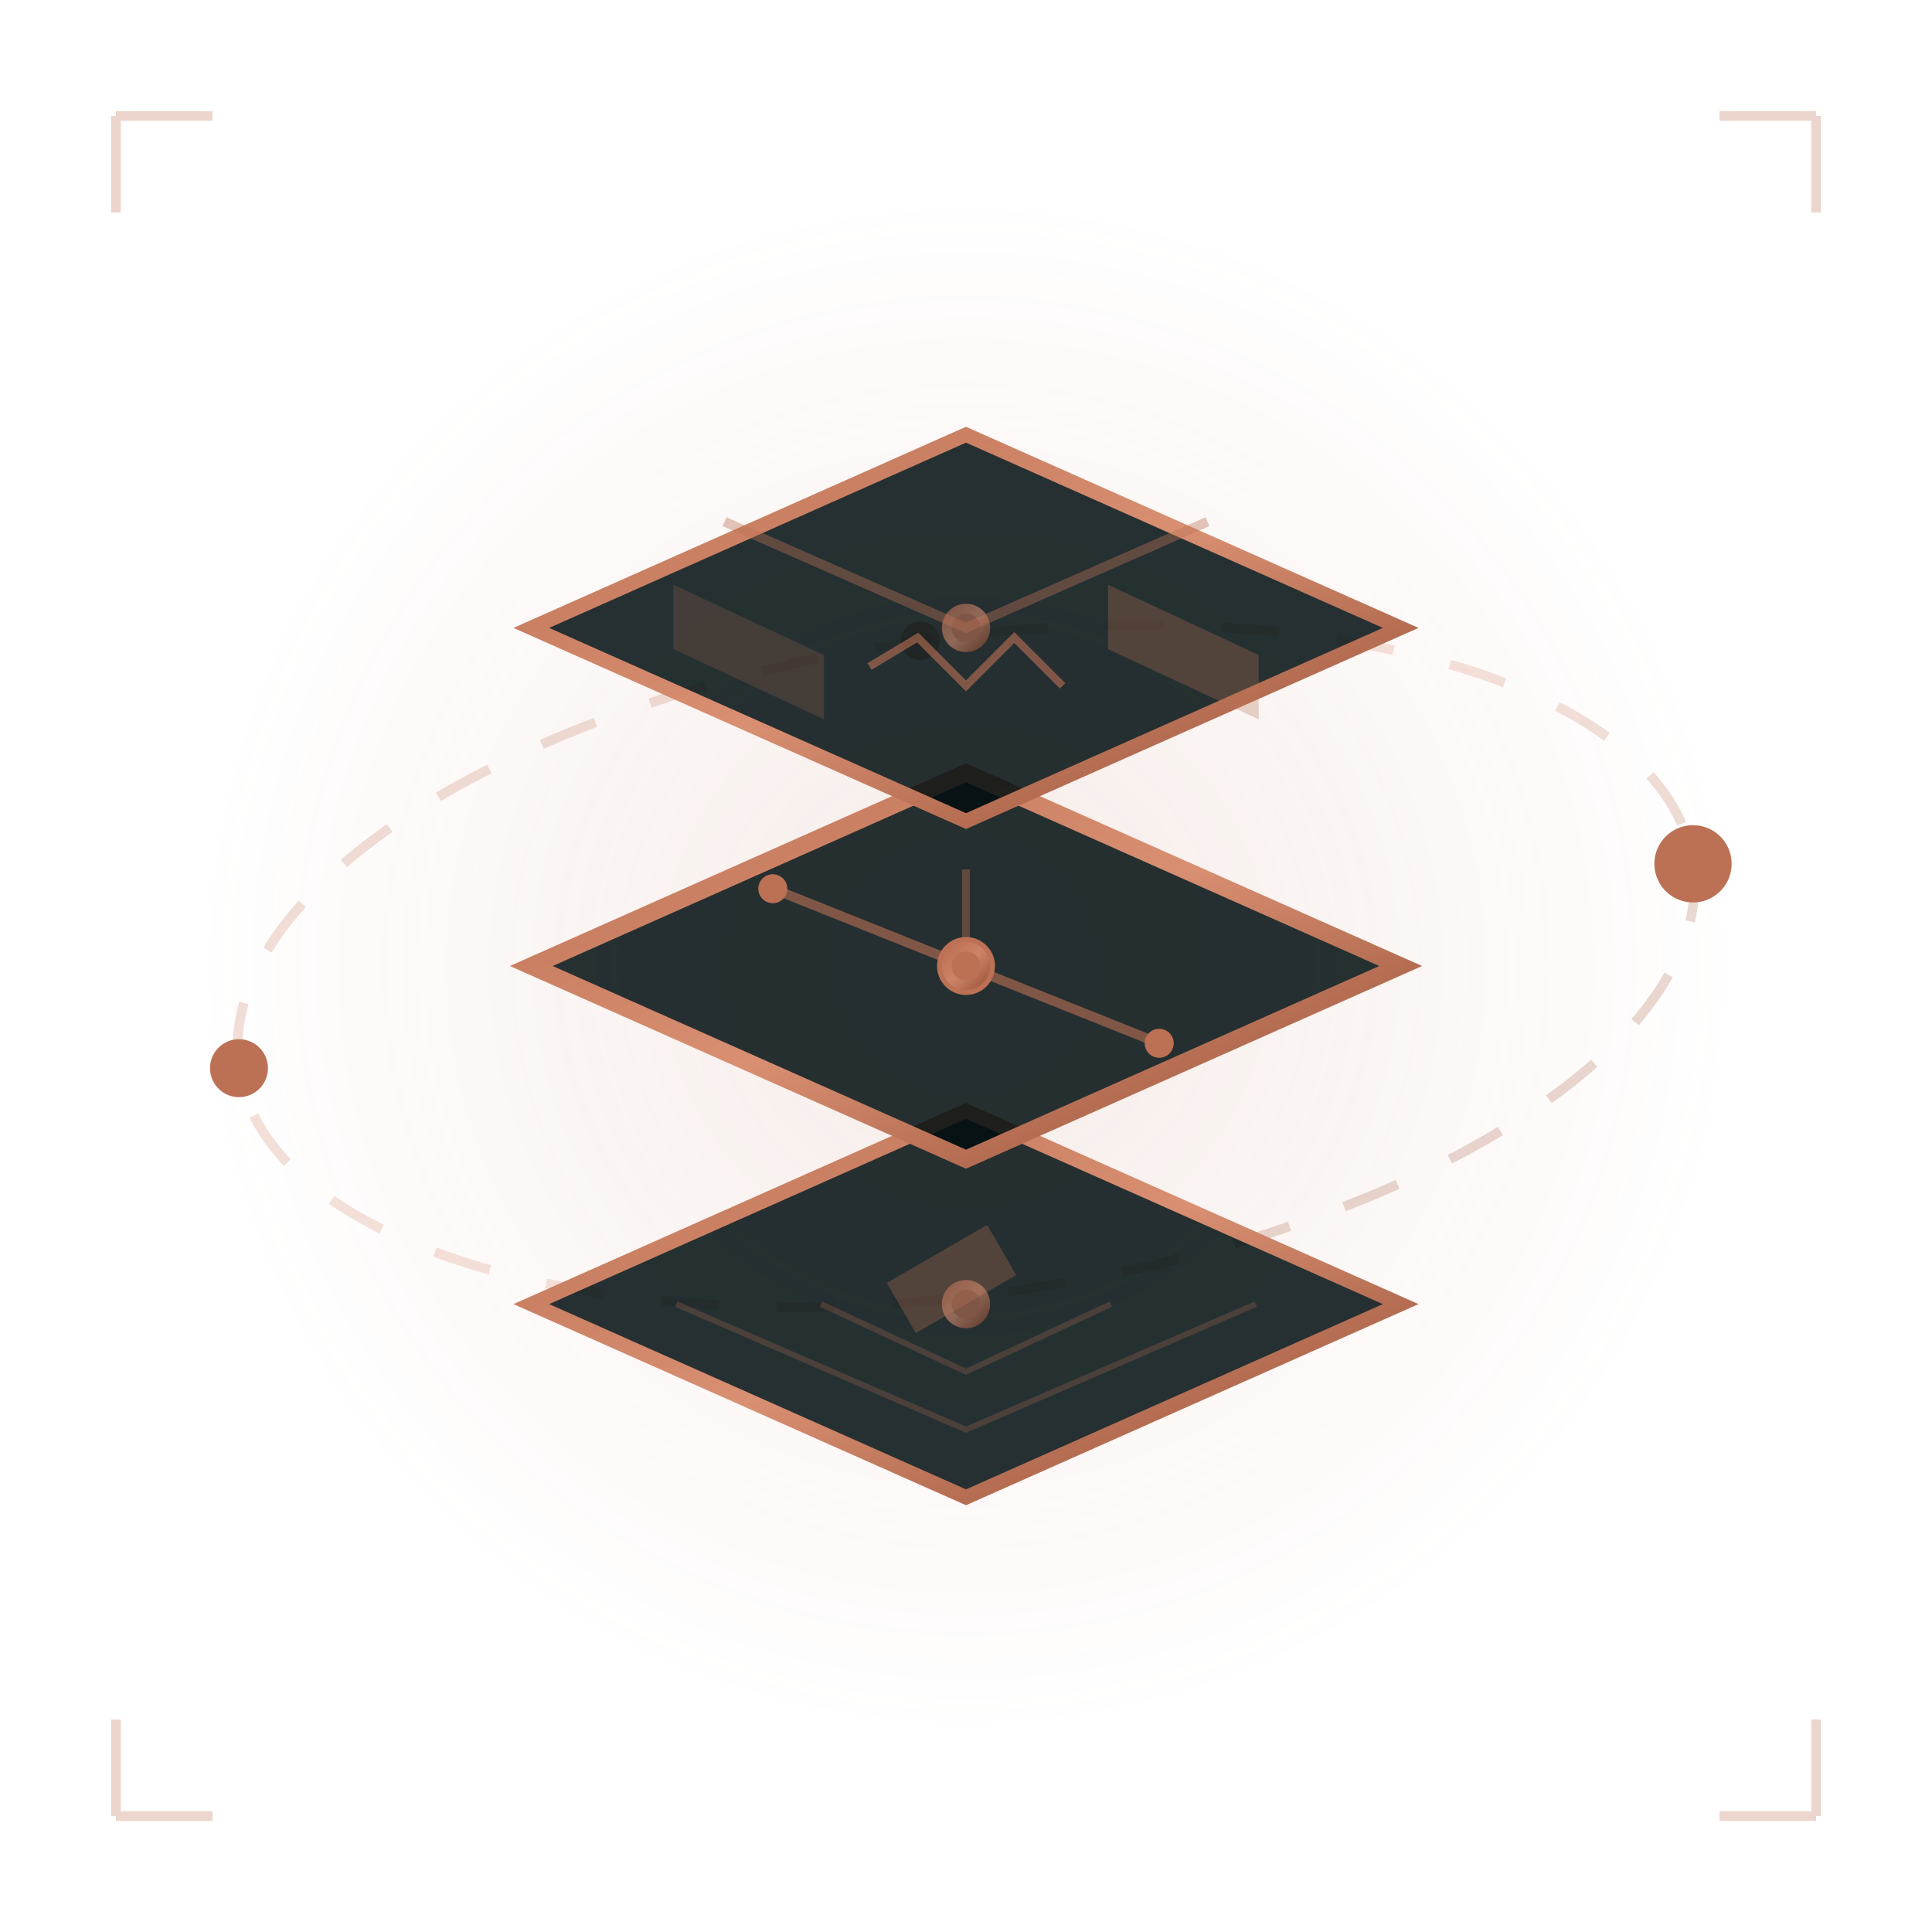
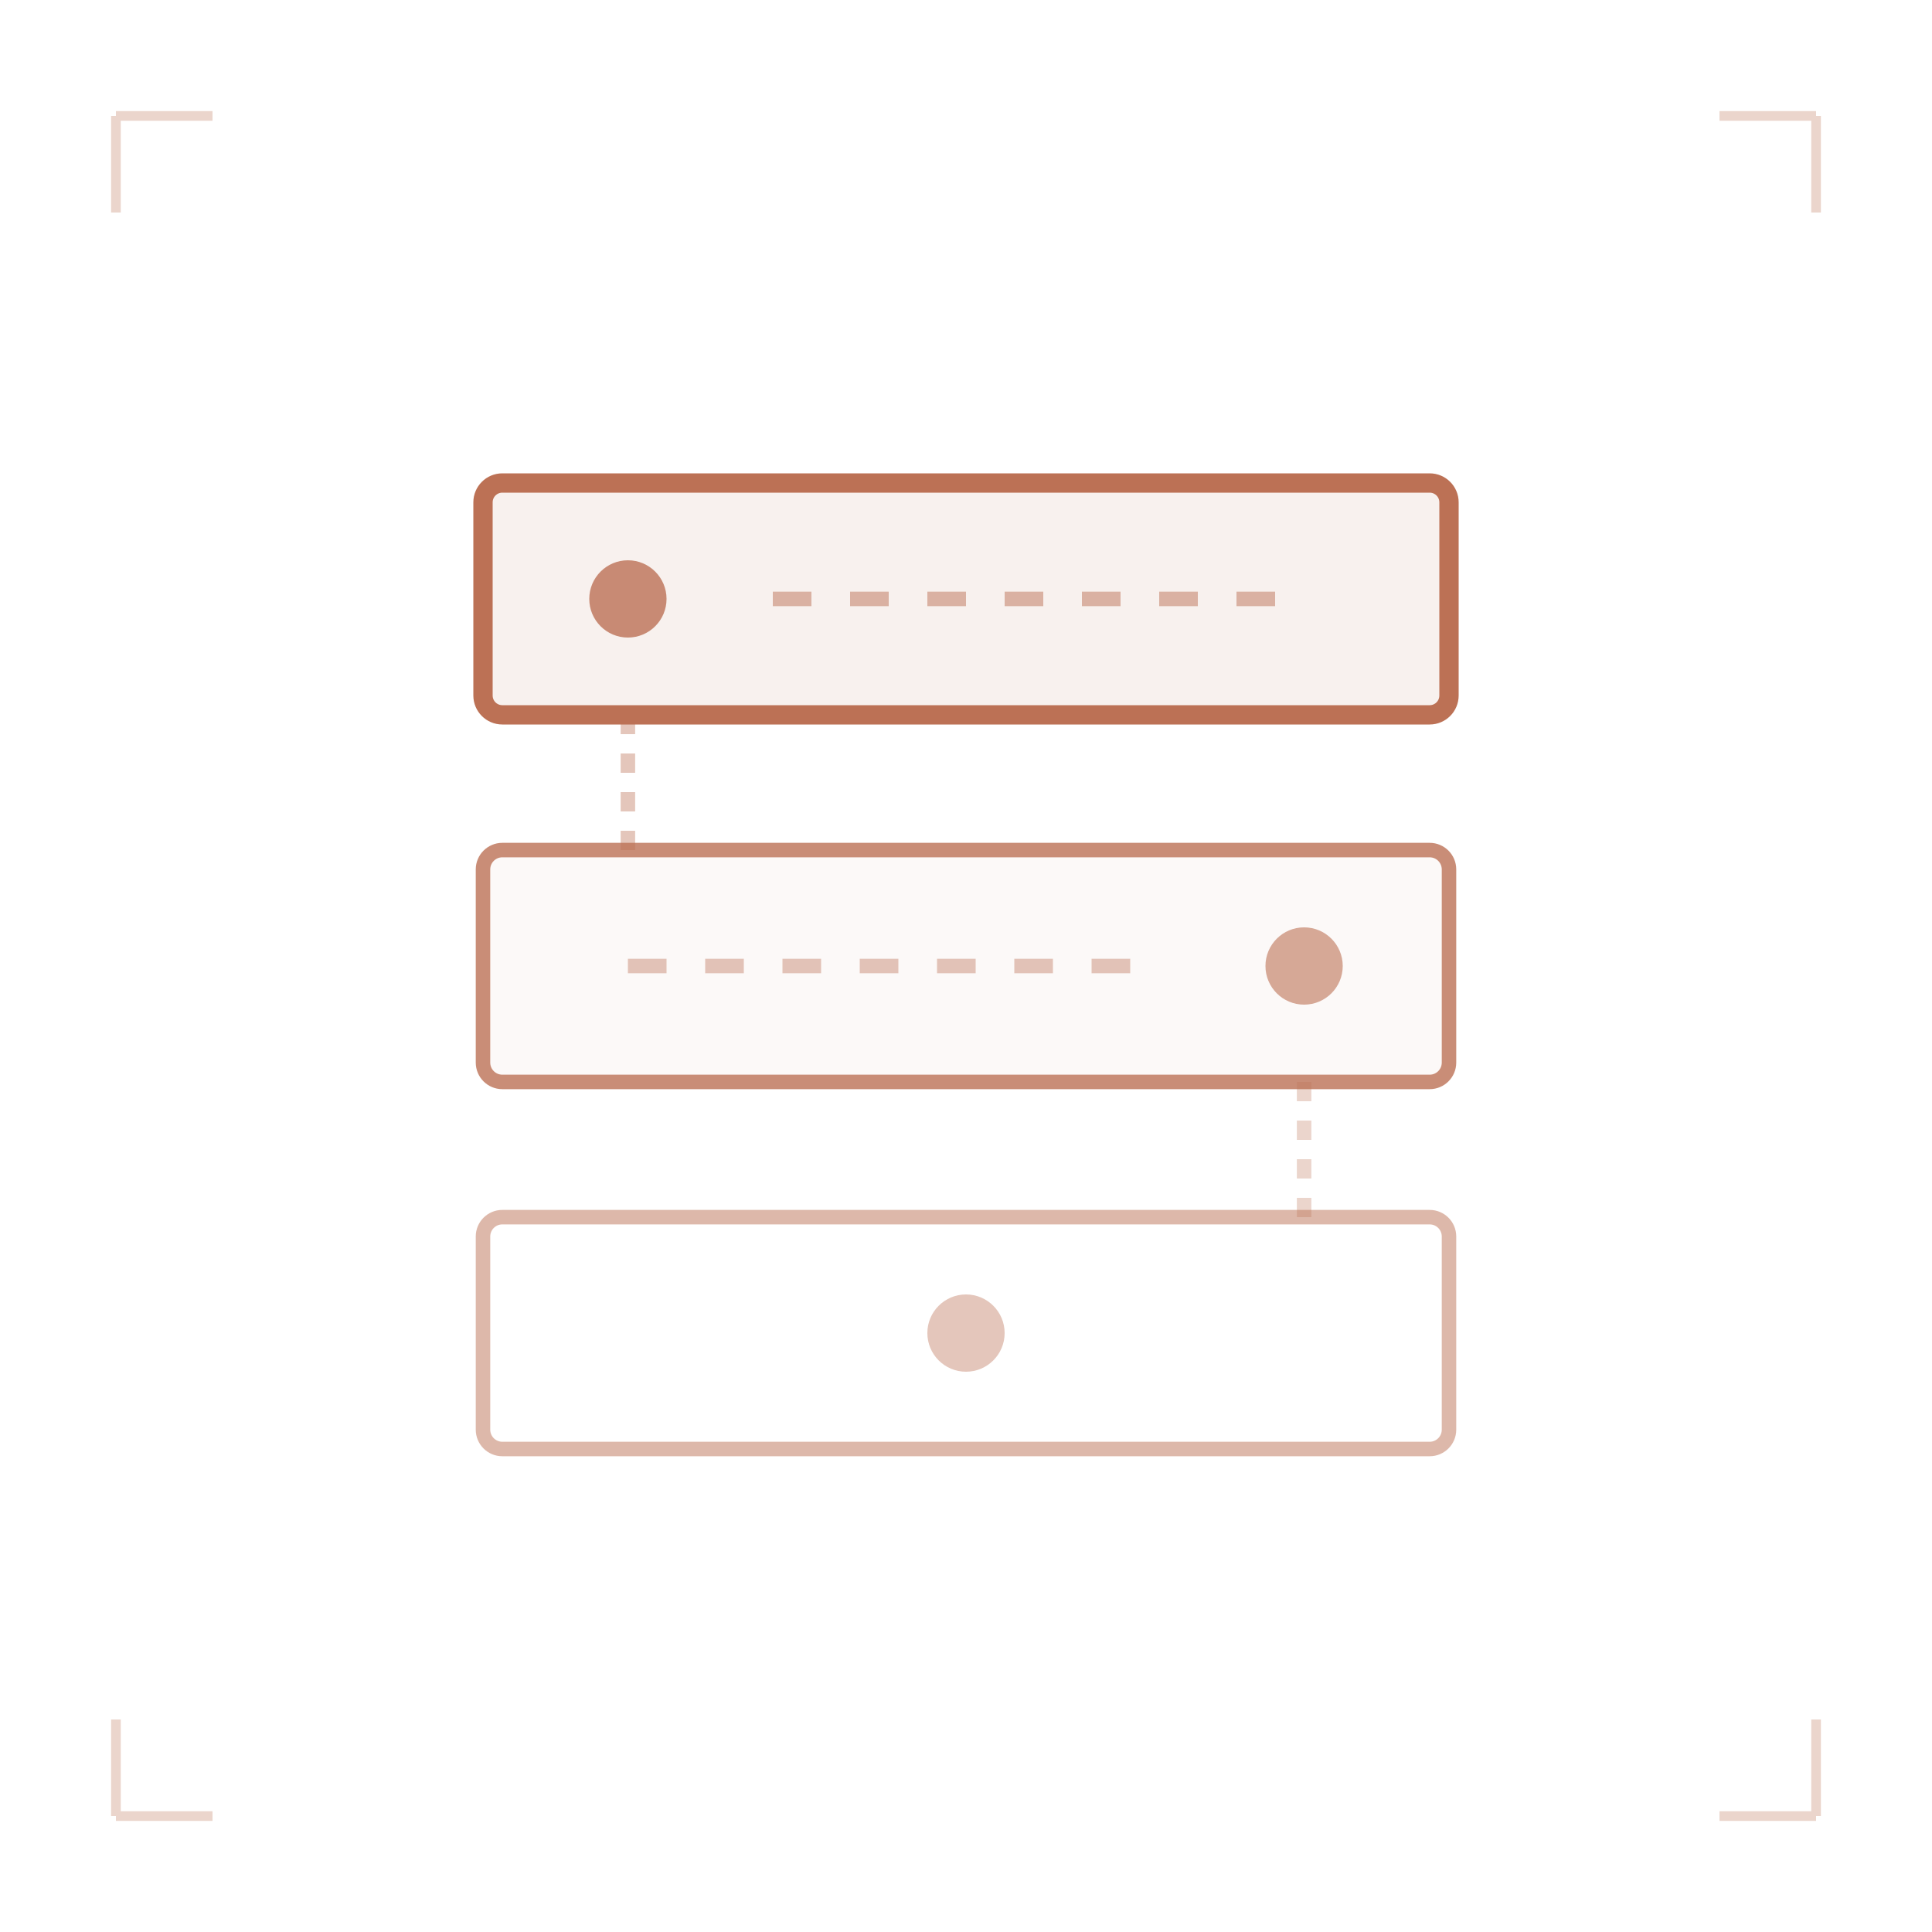
<svg xmlns="http://www.w3.org/2000/svg" width="200" height="200" viewBox="0 0 200 200" fill="none">
-   <defs>
-     <linearGradient id="sienna-gradient" x1="0%" y1="0%" x2="100%" y2="100%">
-       <stop offset="0%" stop-color="#bc7155" />
-       <stop offset="50%" stop-color="#d98f72" />
-       <stop offset="100%" stop-color="#914d33" />
-     </linearGradient>
-     <radialGradient id="glow-bg" cx="50%" cy="50%" r="50%">
-       <stop offset="0%" stop-color="#bc7155" stop-opacity="0.14" />
-       <stop offset="100%" stop-color="#bc7155" stop-opacity="0" />
-     </radialGradient>
-   </defs>
  <g stroke="#bc7155" stroke-width="1" opacity="0.3">
    <path d="M12 12 L12 22 M12 12 L22 12" />
    <path d="M188 12 L188 22 M188 12 L178 12" />
    <path d="M12 188 L12 178 M12 188 L22 188" />
    <path d="M188 188 L188 178 M188 188 L178 188" />
  </g>
-   <circle cx="100" cy="100" r="80" fill="url(#glow-bg)" />
-   <ellipse cx="100" cy="100" rx="76" ry="34" stroke="url(#sienna-gradient)" stroke-width="1" stroke-dasharray="6 6" opacity="0.25" transform="rotate(-8 100 100)" />
-   <g transform="rotate(-8 100 100)">
-     <circle cx="24" cy="100" r="3" fill="#bc7155" />
-     <circle cx="176" cy="100" r="4" fill="#bc7155" />
-     <circle cx="100" cy="66" r="2" fill="#bc7155" opacity="0.5" />
-   </g>
-   <g stroke="url(#sienna-gradient)" stroke-width="0.8" opacity="0.3" stroke-dasharray="3 3">
-     <line x1="55" y1="65" x2="55" y2="135" />
-     <line x1="145" y1="65" x2="145" y2="135" />
-     <line x1="100" y1="45" x2="100" y2="155" />
-   </g>
-   <g transform="translate(0, 35)">
-     <path d="M100 80 L145 100 L100 120 L55 100 Z" fill="#000d10" fill-opacity="0.85" stroke="url(#sienna-gradient)" stroke-width="1.5" />
-     <path d="M70 100 L100 113 L130 100 M85 100 L100 107 L115 100" stroke="#bc7155" stroke-width="0.6" opacity="0.25" />
-     <rect x="94" y="94" width="12" height="6" fill="#bc7155" opacity="0.3" transform="rotate(-30 100 100)" />
-   </g>
-   <g transform="translate(0, 0)">
-     <path d="M100 80 L145 100 L100 120 L55 100 Z" fill="#000d10" fill-opacity="0.85" stroke="url(#sienna-gradient)" stroke-width="1.8" />
-     <circle cx="100" cy="100" r="3" fill="#bc7155" />
-     <line x1="100" y1="100" x2="80" y2="92" stroke="#bc7155" stroke-width="1" opacity="0.6" />
-     <line x1="100" y1="100" x2="120" y2="108" stroke="#bc7155" stroke-width="1" opacity="0.6" />
-     <line x1="100" y1="100" x2="100" y2="90" stroke="#bc7155" stroke-width="0.8" opacity="0.4" />
-     <circle cx="80" cy="92" r="1.5" fill="#bc7155" />
-     <circle cx="120" cy="108" r="1.5" fill="#bc7155" />
-   </g>
-   <g transform="translate(0, -35)">
-     <path d="M100 80 L145 100 L100 120 L55 100 Z" fill="#000d10" fill-opacity="0.85" stroke="url(#sienna-gradient)" stroke-width="1.5" />
-     <path d="M75 89 L100 100 L125 89" stroke="#bc7155" stroke-width="1" opacity="0.4" />
-     <path d="M70 96 L85 103 L85 109 L70 102 Z" fill="#bc7155" opacity="0.2" stroke="#bc7155" stroke-width="0.6" />
-     <path d="M115 96 L130 103 L130 109 L115 102 Z" fill="#bc7155" opacity="0.3" stroke="#bc7155" stroke-width="0.6" />
-     <path d="M90 104 L95 101 L100 106 L105 101 L110 106" stroke="#bc7155" stroke-width="0.8" fill="none" opacity="0.6" />
-   </g>
-   <g stroke="url(#sienna-gradient)" stroke-width="1" opacity="0.6">
-     <circle cx="100" cy="65" r="2" fill="#bc7155" />
-     <circle cx="100" cy="100" r="2" fill="#bc7155" />
-     <circle cx="100" cy="135" r="2" fill="#bc7155" />
-   </g>
+   <rect x="50" y="50" width="100" height="24" rx="2" fill="#bc7155" fill-opacity="0.1" stroke="#bc7155" stroke-width="2" />
+   <circle cx="65" cy="62" r="4" fill="#bc7155" opacity="0.8" />
+   <line x1="80" y1="62" x2="135" y2="62" stroke="#bc7155" stroke-width="1.5" opacity="0.5" stroke-dasharray="4 4" />
+   <rect x="50" y="88" width="100" height="24" rx="2" fill="#bc7155" fill-opacity="0.05" stroke="#bc7155" stroke-width="1.5" opacity="0.8" />
+   <circle cx="135" cy="100" r="4" fill="#bc7155" opacity="0.6" />
+   <line x1="65" y1="100" x2="120" y2="100" stroke="#bc7155" stroke-width="1.5" opacity="0.4" stroke-dasharray="4 4" />
+   <rect x="50" y="126" width="100" height="24" rx="2" fill="none" stroke="#bc7155" stroke-width="1.5" opacity="0.5" />
+   <circle cx="100" cy="138" r="4" fill="#bc7155" opacity="0.4" />
+   <line x1="65" y1="74" x2="65" y2="88" stroke="#bc7155" stroke-width="1.5" opacity="0.4" stroke-dasharray="2 2" />
+   <line x1="135" y1="112" x2="135" y2="126" stroke="#bc7155" stroke-width="1.5" opacity="0.3" stroke-dasharray="2 2" />
</svg>
